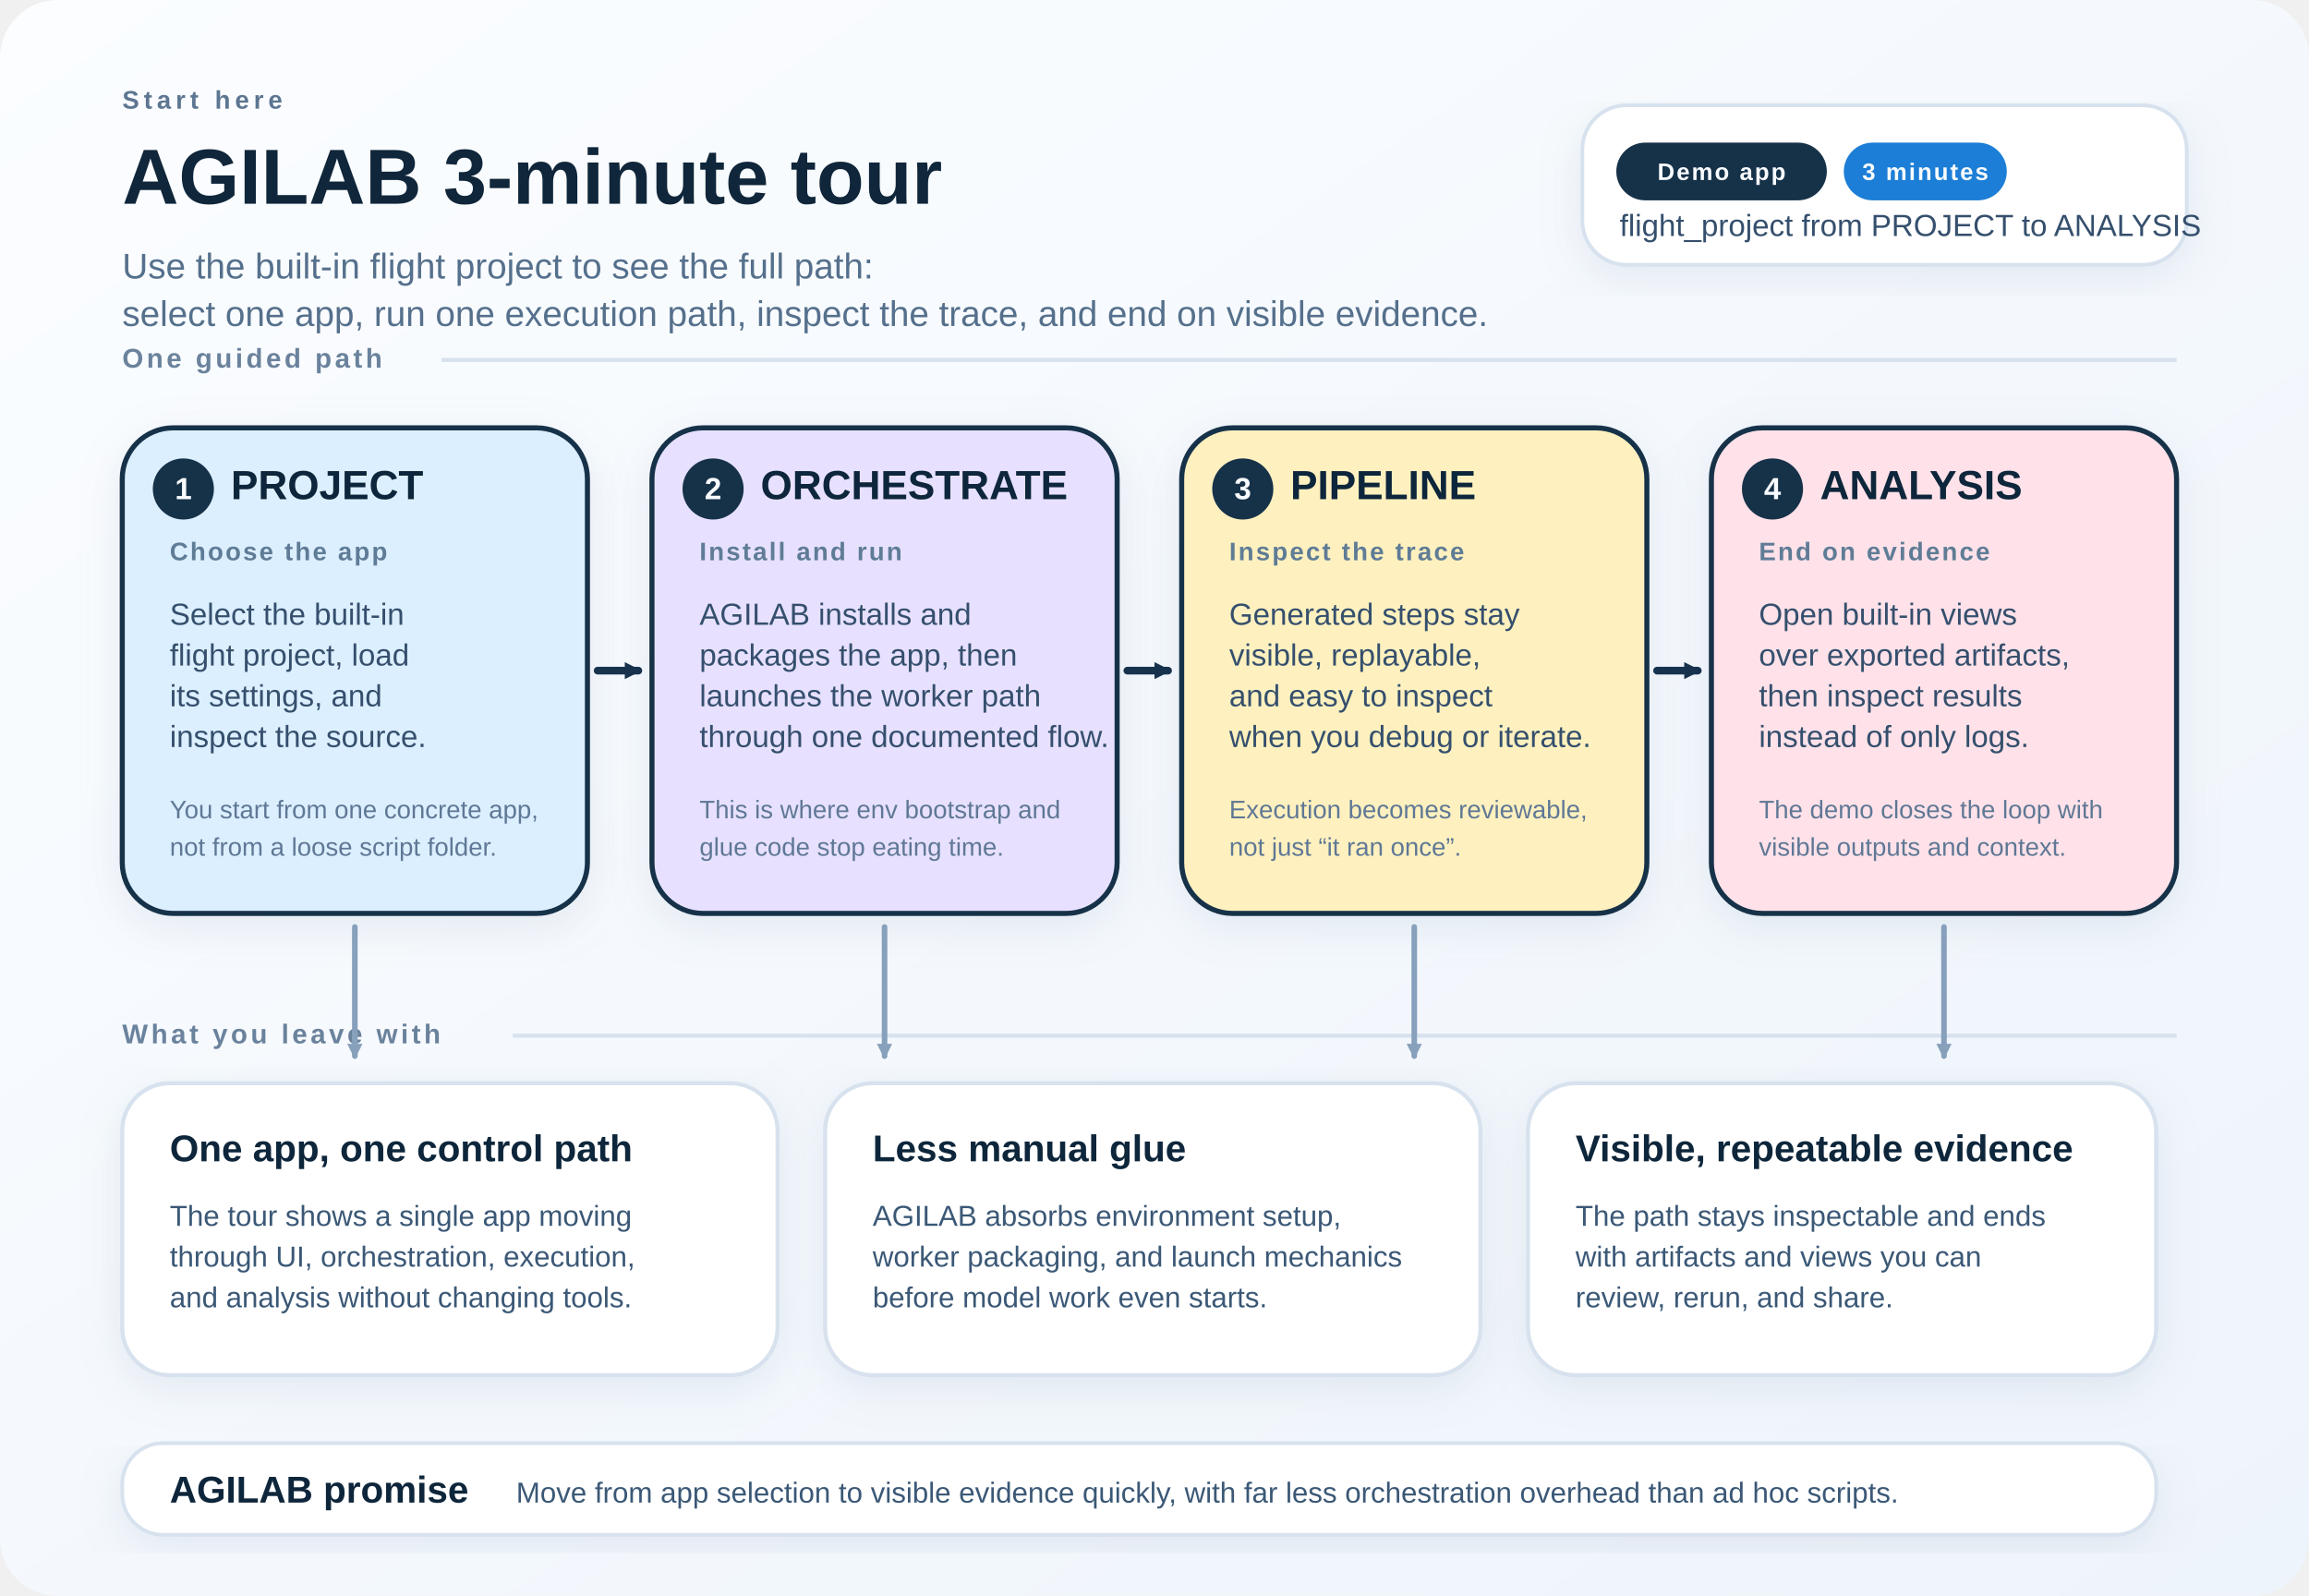
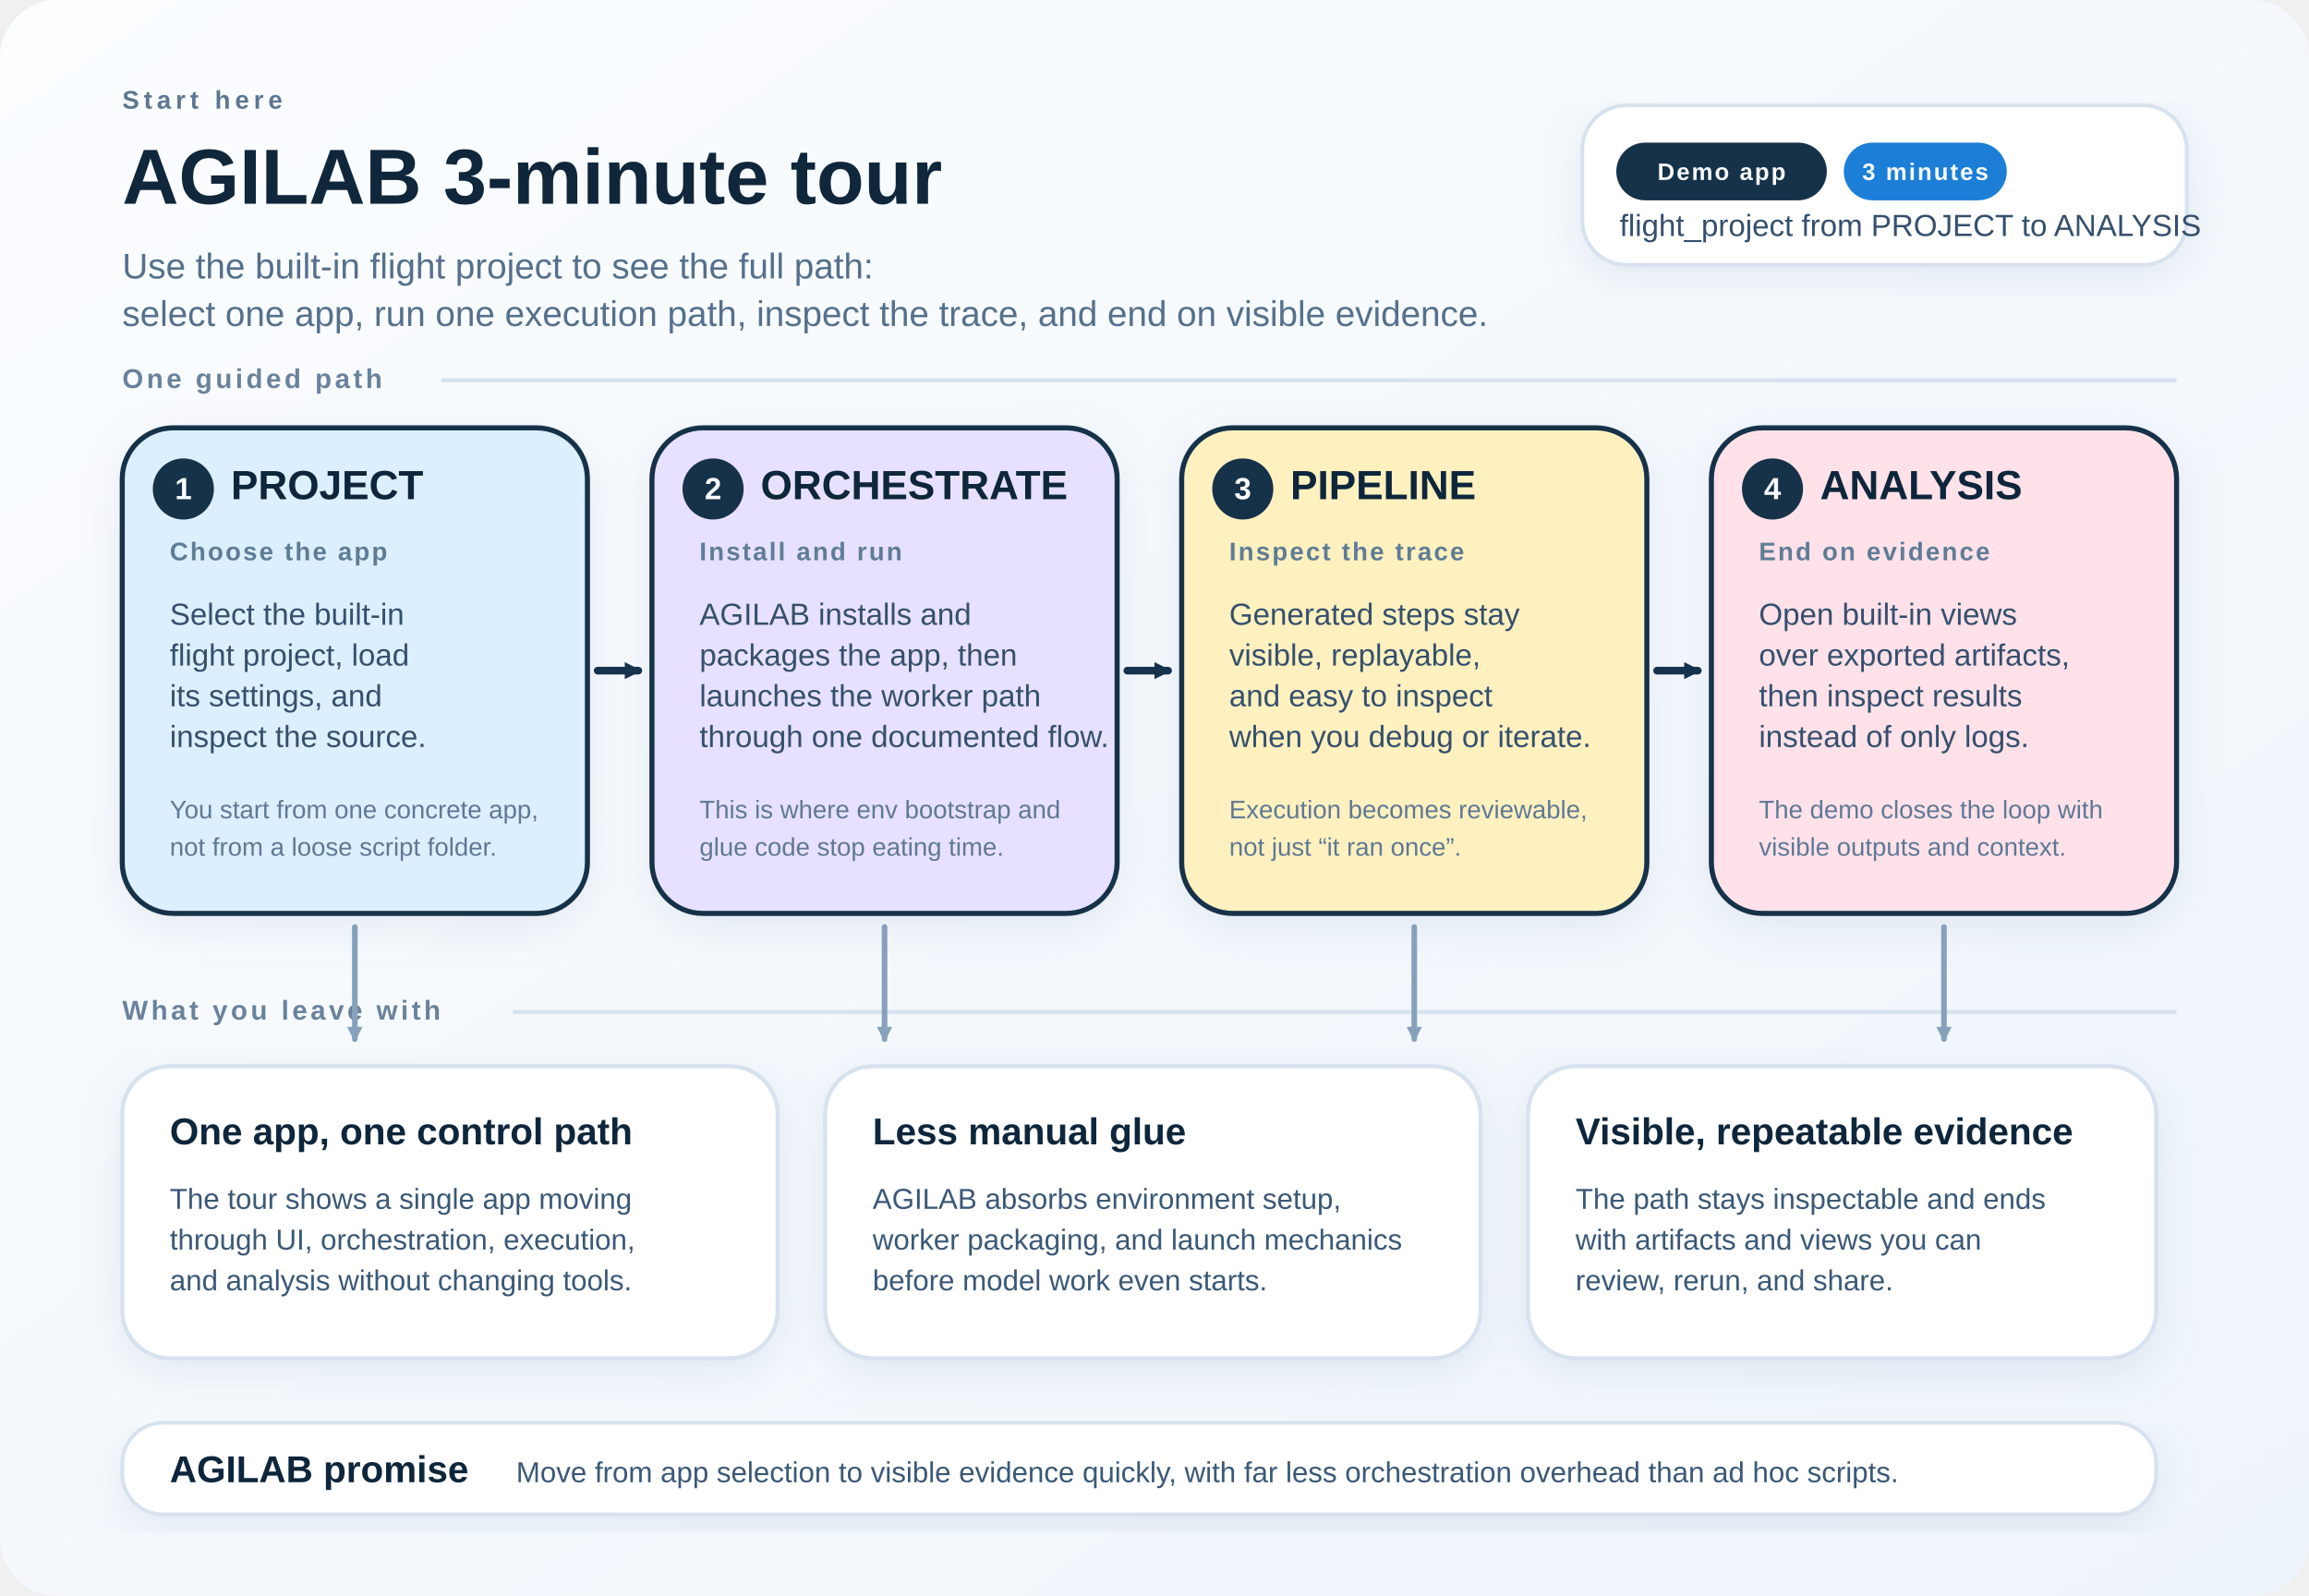
<svg xmlns="http://www.w3.org/2000/svg" width="1360" height="940" viewBox="0 0 1360 940" role="img" aria-labelledby="title desc">
  <defs>
    <style>
      text {
        font-family: Arial, Helvetica, sans-serif;
        fill: #10263a;
      }
      .title {
        font-size: 46px;
        font-weight: 700;
      }
      .subtitle {
        font-size: 21px;
        fill: #55708c;
      }
      .eyebrow {
        font-size: 15px;
        font-weight: 700;
        letter-spacing: 0.18em;
        text-transform: uppercase;
        fill: #5d7691;
      }
      .chip-text {
        font-size: 14px;
        font-weight: 700;
        letter-spacing: 0.08em;
        text-transform: uppercase;
        fill: #f8fbff;
      }
      .section-label {
        font-size: 16px;
        font-weight: 700;
        letter-spacing: 0.12em;
        text-transform: uppercase;
        fill: #6a829c;
      }
      .card-title {
        font-size: 24px;
        font-weight: 700;
      }
      .card-kicker {
        font-size: 15px;
        font-weight: 700;
        fill: #5f7b96;
        letter-spacing: 0.08em;
        text-transform: uppercase;
      }
      .body {
        font-size: 18px;
        fill: #35506d;
      }
      .mini {
        font-size: 15px;
        fill: #5f7895;
      }
      .benefit-title {
        font-size: 22px;
        font-weight: 700;
      }
      .benefit-body {
        font-size: 17px;
        fill: #3a5876;
      }
      .step {
        fill: #18324a;
      }
      .step-text {
        font-size: 18px;
        font-weight: 700;
        fill: #f8fbff;
      }
      .pill-dark {
        fill: #18324a;
      }
      .pill-accent {
        fill: #1c7ed6;
      }
      .line {
        stroke: #d7e2ee;
        stroke-width: 2.4;
      }
      .arrow {
        stroke: #17324d;
        stroke-width: 4.5;
        stroke-linecap: round;
        marker-end: url(#arrowHead);
      }
      .soft-arrow {
        stroke: #87a0bb;
        stroke-width: 3.3;
        stroke-linecap: round;
        marker-end: url(#softArrowHead);
      }
      .card-stroke {
        stroke: #16314a;
        stroke-width: 3;
      }
    </style>
    <linearGradient id="bg" x1="0%" y1="0%" x2="100%" y2="100%">
      <stop offset="0%" stop-color="#fbfdff" />
      <stop offset="100%" stop-color="#eef4fb" />
    </linearGradient>
    <filter id="shadow" x="-10%" y="-10%" width="130%" height="130%">
      <feDropShadow dx="0" dy="7" stdDeviation="12" flood-color="#8da4be" flood-opacity="0.18" />
    </filter>
    <marker id="arrowHead" markerWidth="10" markerHeight="10" refX="8" refY="5" orient="auto" markerUnits="userSpaceOnUse">
      <path d="M 0 0 L 10 5 L 0 10 z" fill="#17324d" />
    </marker>
    <marker id="softArrowHead" markerWidth="9" markerHeight="9" refX="7.2" refY="4.5" orient="auto" markerUnits="userSpaceOnUse">
      <path d="M 0 0 L 9 4.5 L 0 9 z" fill="#87a0bb" />
    </marker>
  </defs>
  <rect x="0" y="0" width="1360" height="940" rx="34" ry="34" fill="url(#bg)" />
  <g transform="translate(72,64)">
    <text class="eyebrow" x="0" y="0">Start here</text>
    <text class="title" x="0" y="56">AGILAB 3-minute tour</text>
    <text class="subtitle" x="0" y="100">
      <tspan x="0" dy="0">Use the built-in flight project to see the full path:</tspan>
      <tspan x="0" dy="28">select one app, run one execution path, inspect the trace, and end on visible evidence.</tspan>
    </text>
  </g>
  <g transform="translate(932,62)" filter="url(#shadow)">
    <rect x="0" y="0" width="356" height="94" rx="26" ry="26" fill="#ffffff" stroke="#d7e2ee" stroke-width="2.2" />
    <rect x="20" y="22" width="124" height="34" rx="17" ry="17" class="pill-dark" />
    <text class="chip-text" x="82" y="44" text-anchor="middle">Demo app</text>
    <rect x="154" y="22" width="96" height="34" rx="17" ry="17" class="pill-accent" />
    <text class="chip-text" x="202" y="44" text-anchor="middle">3 minutes</text>
    <text class="body" x="22" y="77">flight_project from PROJECT to ANALYSIS</text>
  </g>
-   <g transform="translate(72,212)">
+   <g transform="translate(72,224)">
    <text class="section-label" x="0" y="0" dominant-baseline="middle">One guided path</text>
    <line class="line" x1="188" y1="0" x2="1210" y2="0" />
  </g>
  <g transform="translate(72,252)" filter="url(#shadow)">
    <rect x="0" y="0" width="274" height="286" rx="30" ry="30" fill="#dcefff" class="card-stroke" />
    <circle class="step" cx="36" cy="36" r="18" />
    <text class="step-text" x="36" y="42" text-anchor="middle">1</text>
    <text class="card-title" x="64" y="42">PROJECT</text>
    <text class="card-kicker" x="28" y="78">Choose the app</text>
    <text class="body" x="28" y="116">
      <tspan x="28" dy="0">Select the built-in</tspan>
      <tspan x="28" dy="24">flight project, load</tspan>
      <tspan x="28" dy="24">its settings, and</tspan>
      <tspan x="28" dy="24">inspect the source.</tspan>
    </text>
    <text class="mini" x="28" y="230">
      <tspan x="28" dy="0">You start from one concrete app,</tspan>
      <tspan x="28" dy="22">not from a loose script folder.</tspan>
    </text>
  </g>
  <g transform="translate(384,252)" filter="url(#shadow)">
    <rect x="0" y="0" width="274" height="286" rx="30" ry="30" fill="#e7e1ff" class="card-stroke" />
    <circle class="step" cx="36" cy="36" r="18" />
    <text class="step-text" x="36" y="42" text-anchor="middle">2</text>
    <text class="card-title" x="64" y="42">ORCHESTRATE</text>
    <text class="card-kicker" x="28" y="78">Install and run</text>
    <text class="body" x="28" y="116">
      <tspan x="28" dy="0">AGILAB installs and</tspan>
      <tspan x="28" dy="24">packages the app, then</tspan>
      <tspan x="28" dy="24">launches the worker path</tspan>
      <tspan x="28" dy="24">through one documented flow.</tspan>
    </text>
    <text class="mini" x="28" y="230">
      <tspan x="28" dy="0">This is where env bootstrap and</tspan>
      <tspan x="28" dy="22">glue code stop eating time.</tspan>
    </text>
  </g>
  <g transform="translate(696,252)" filter="url(#shadow)">
    <rect x="0" y="0" width="274" height="286" rx="30" ry="30" fill="#fff1bf" class="card-stroke" />
    <circle class="step" cx="36" cy="36" r="18" />
    <text class="step-text" x="36" y="42" text-anchor="middle">3</text>
    <text class="card-title" x="64" y="42">PIPELINE</text>
    <text class="card-kicker" x="28" y="78">Inspect the trace</text>
    <text class="body" x="28" y="116">
      <tspan x="28" dy="0">Generated steps stay</tspan>
      <tspan x="28" dy="24">visible, replayable,</tspan>
      <tspan x="28" dy="24">and easy to inspect</tspan>
      <tspan x="28" dy="24">when you debug or iterate.</tspan>
    </text>
    <text class="mini" x="28" y="230">
      <tspan x="28" dy="0">Execution becomes reviewable,</tspan>
      <tspan x="28" dy="22">not just “it ran once”.</tspan>
    </text>
  </g>
  <g transform="translate(1008,252)" filter="url(#shadow)">
    <rect x="0" y="0" width="274" height="286" rx="30" ry="30" fill="#ffe2e9" class="card-stroke" />
    <circle class="step" cx="36" cy="36" r="18" />
    <text class="step-text" x="36" y="42" text-anchor="middle">4</text>
    <text class="card-title" x="64" y="42">ANALYSIS</text>
    <text class="card-kicker" x="28" y="78">End on evidence</text>
    <text class="body" x="28" y="116">
      <tspan x="28" dy="0">Open built-in views</tspan>
      <tspan x="28" dy="24">over exported artifacts,</tspan>
      <tspan x="28" dy="24">then inspect results</tspan>
      <tspan x="28" dy="24">instead of only logs.</tspan>
    </text>
    <text class="mini" x="28" y="230">
      <tspan x="28" dy="0">The demo closes the loop with</tspan>
      <tspan x="28" dy="22">visible outputs and context.</tspan>
    </text>
  </g>
  <line class="arrow" x1="352" y1="395" x2="376" y2="395" />
  <line class="arrow" x1="664" y1="395" x2="688" y2="395" />
  <line class="arrow" x1="976" y1="395" x2="1000" y2="395" />
-   <g transform="translate(72,610)">
+   <g transform="translate(72,596)">
    <text class="section-label" x="0" y="0" dominant-baseline="middle">What you leave with</text>
    <line class="line" x1="230" y1="0" x2="1210" y2="0" />
  </g>
-   <g transform="translate(72,638)" filter="url(#shadow)">
+   <g transform="translate(72,628)" filter="url(#shadow)">
    <rect x="0" y="0" width="386" height="172" rx="28" ry="28" fill="#ffffff" stroke="#d7e2ee" stroke-width="2.4" />
    <text class="benefit-title" x="28" y="46">One app, one control path</text>
    <text class="benefit-body" x="28" y="84">
      <tspan x="28" dy="0">The tour shows a single app moving</tspan>
      <tspan x="28" dy="24">through UI, orchestration, execution,</tspan>
      <tspan x="28" dy="24">and analysis without changing tools.</tspan>
    </text>
  </g>
-   <g transform="translate(486,638)" filter="url(#shadow)">
+   <g transform="translate(486,628)" filter="url(#shadow)">
    <rect x="0" y="0" width="386" height="172" rx="28" ry="28" fill="#ffffff" stroke="#d7e2ee" stroke-width="2.4" />
    <text class="benefit-title" x="28" y="46">Less manual glue</text>
    <text class="benefit-body" x="28" y="84">
      <tspan x="28" dy="0">AGILAB absorbs environment setup,</tspan>
      <tspan x="28" dy="24">worker packaging, and launch mechanics</tspan>
      <tspan x="28" dy="24">before model work even starts.</tspan>
    </text>
  </g>
-   <g transform="translate(900,638)" filter="url(#shadow)">
+   <g transform="translate(900,628)" filter="url(#shadow)">
    <rect x="0" y="0" width="370" height="172" rx="28" ry="28" fill="#ffffff" stroke="#d7e2ee" stroke-width="2.4" />
    <text class="benefit-title" x="28" y="46">Visible, repeatable evidence</text>
    <text class="benefit-body" x="28" y="84">
      <tspan x="28" dy="0">The path stays inspectable and ends</tspan>
      <tspan x="28" dy="24">with artifacts and views you can</tspan>
      <tspan x="28" dy="24">review, rerun, and share.</tspan>
    </text>
  </g>
-   <line class="soft-arrow" x1="209" y1="546" x2="209" y2="622" />
-   <line class="soft-arrow" x1="521" y1="546" x2="521" y2="622" />
-   <line class="soft-arrow" x1="833" y1="546" x2="833" y2="622" />
-   <line class="soft-arrow" x1="1145" y1="546" x2="1145" y2="622" />
-   <g transform="translate(72,850)" filter="url(#shadow)">
+   <line class="soft-arrow" x1="209" y1="546" x2="209" y2="612" />
+   <line class="soft-arrow" x1="521" y1="546" x2="521" y2="612" />
+   <line class="soft-arrow" x1="833" y1="546" x2="833" y2="612" />
+   <line class="soft-arrow" x1="1145" y1="546" x2="1145" y2="612" />
+   <g transform="translate(72,838)" filter="url(#shadow)">
    <rect x="0" y="0" width="1198" height="54" rx="24" ry="24" fill="#ffffff" stroke="#d7e2ee" stroke-width="2.2" />
    <text class="benefit-title" x="28" y="35">AGILAB promise</text>
    <text class="benefit-body" x="232" y="35">Move from app selection to visible evidence quickly, with far less orchestration overhead than ad hoc scripts.</text>
  </g>
</svg>
